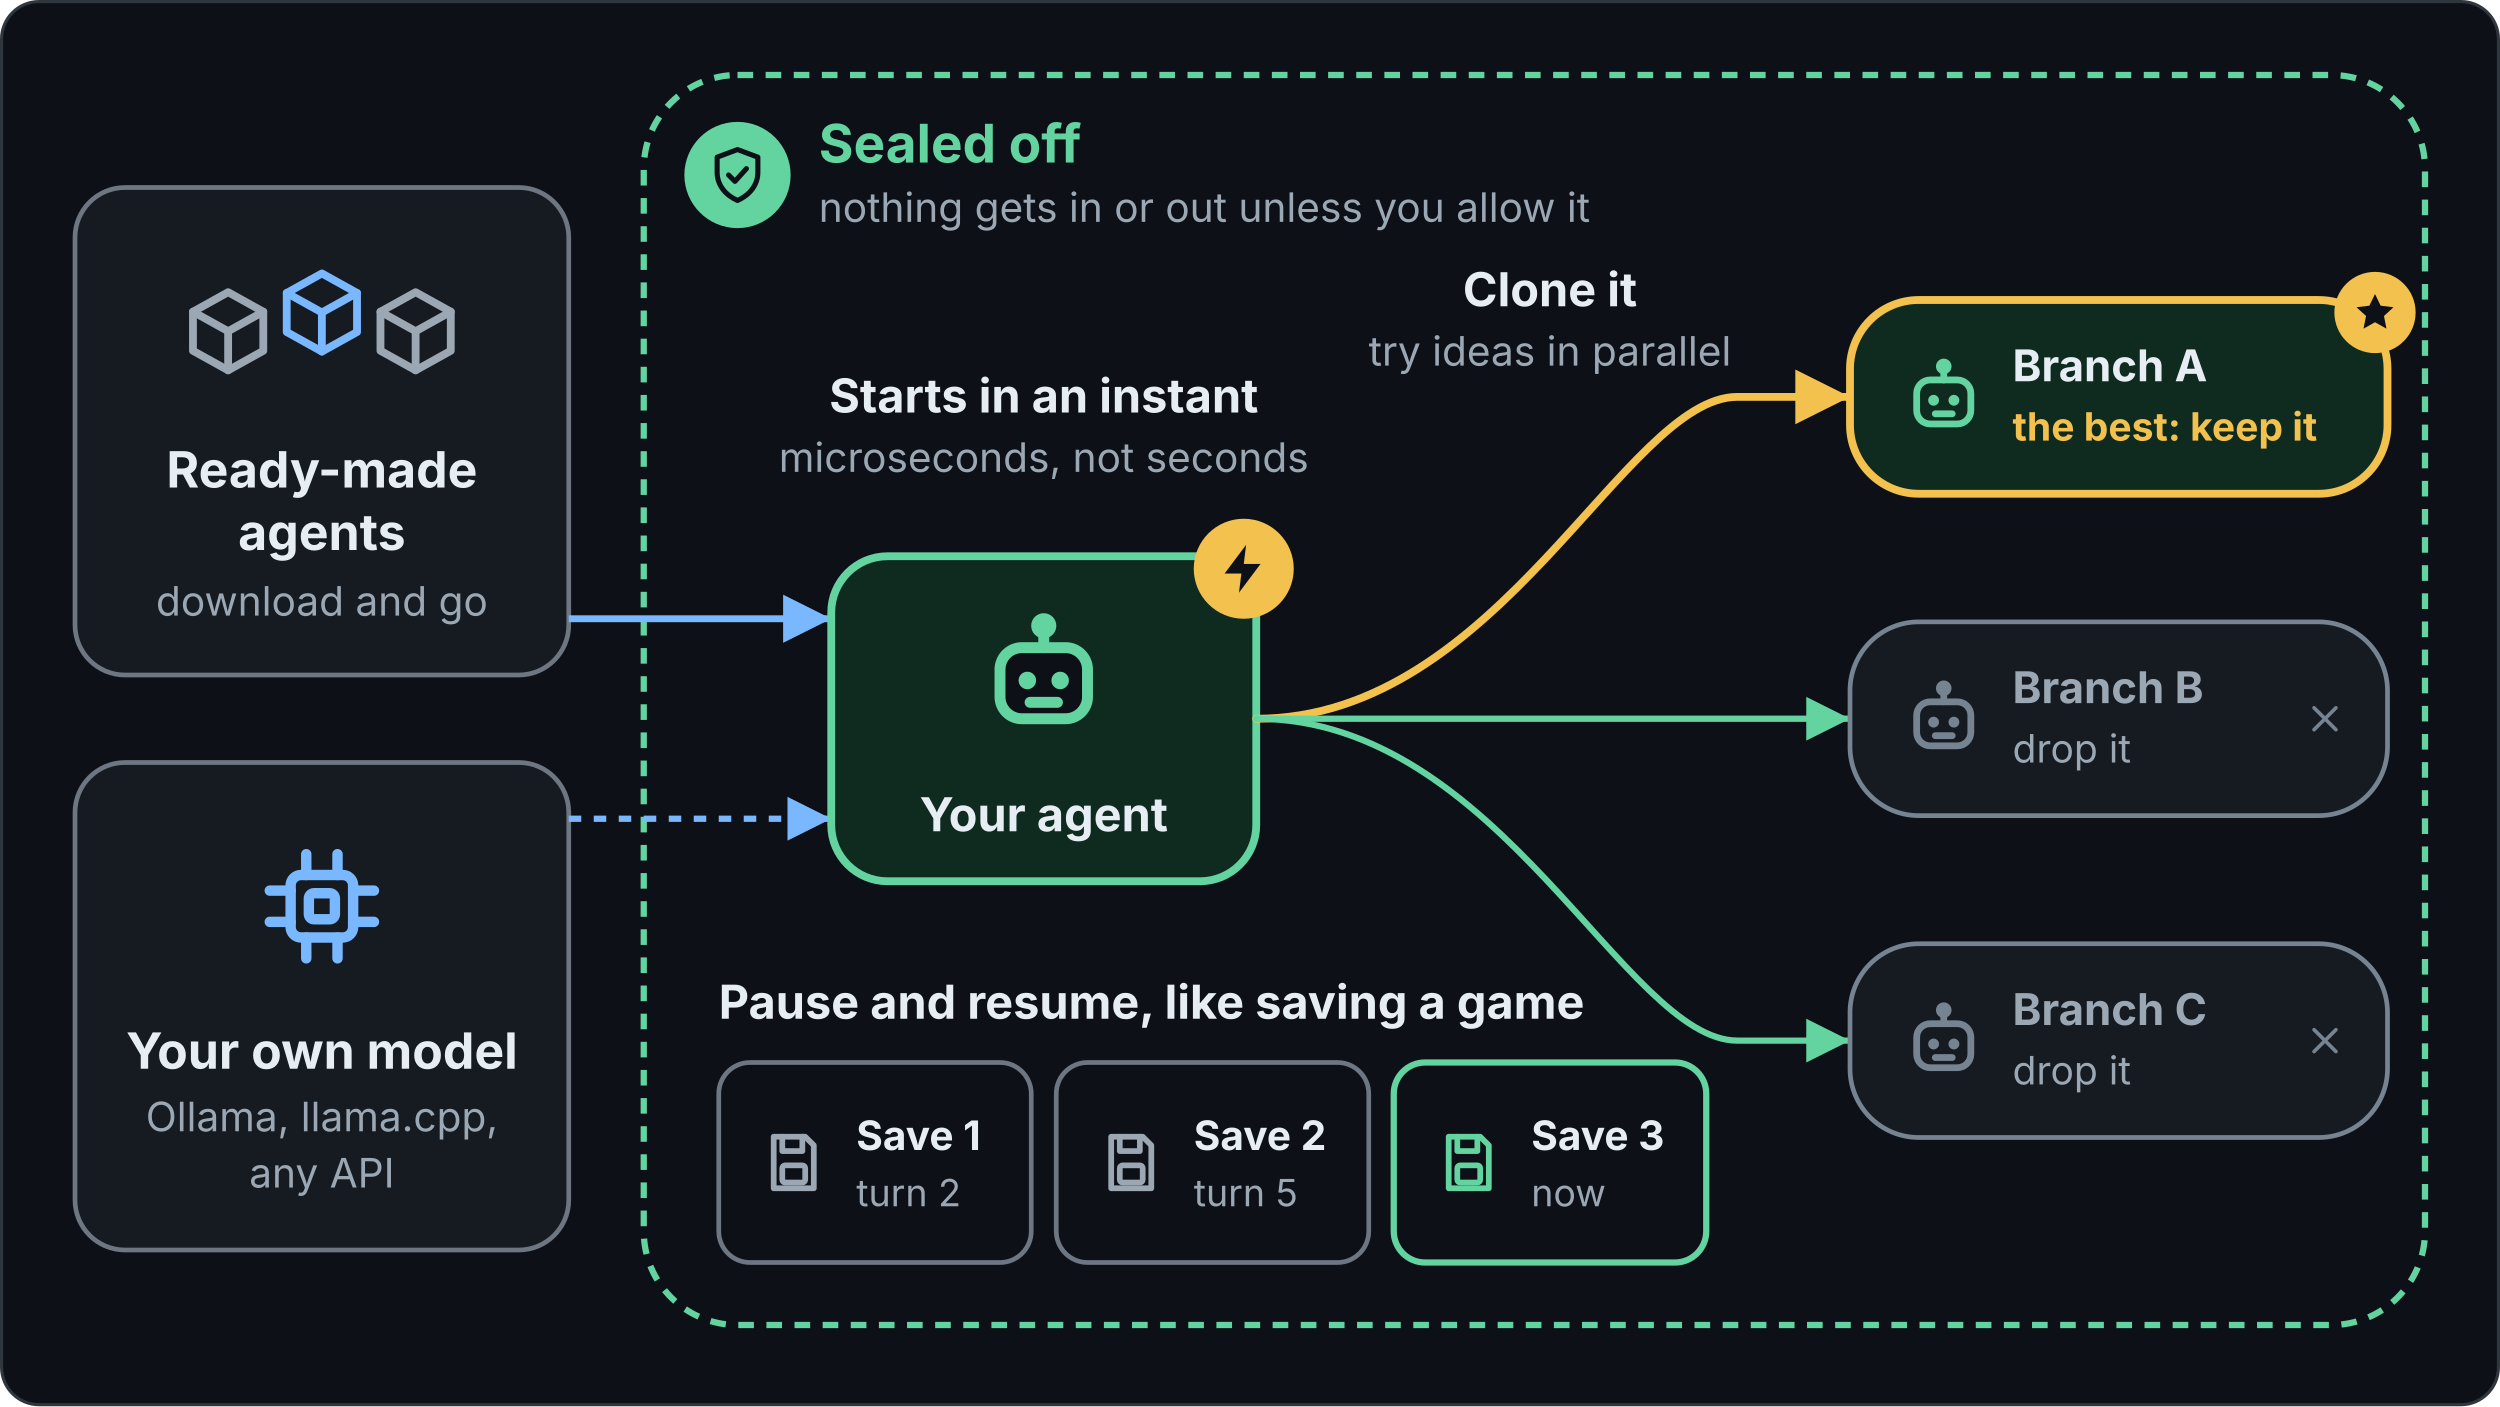
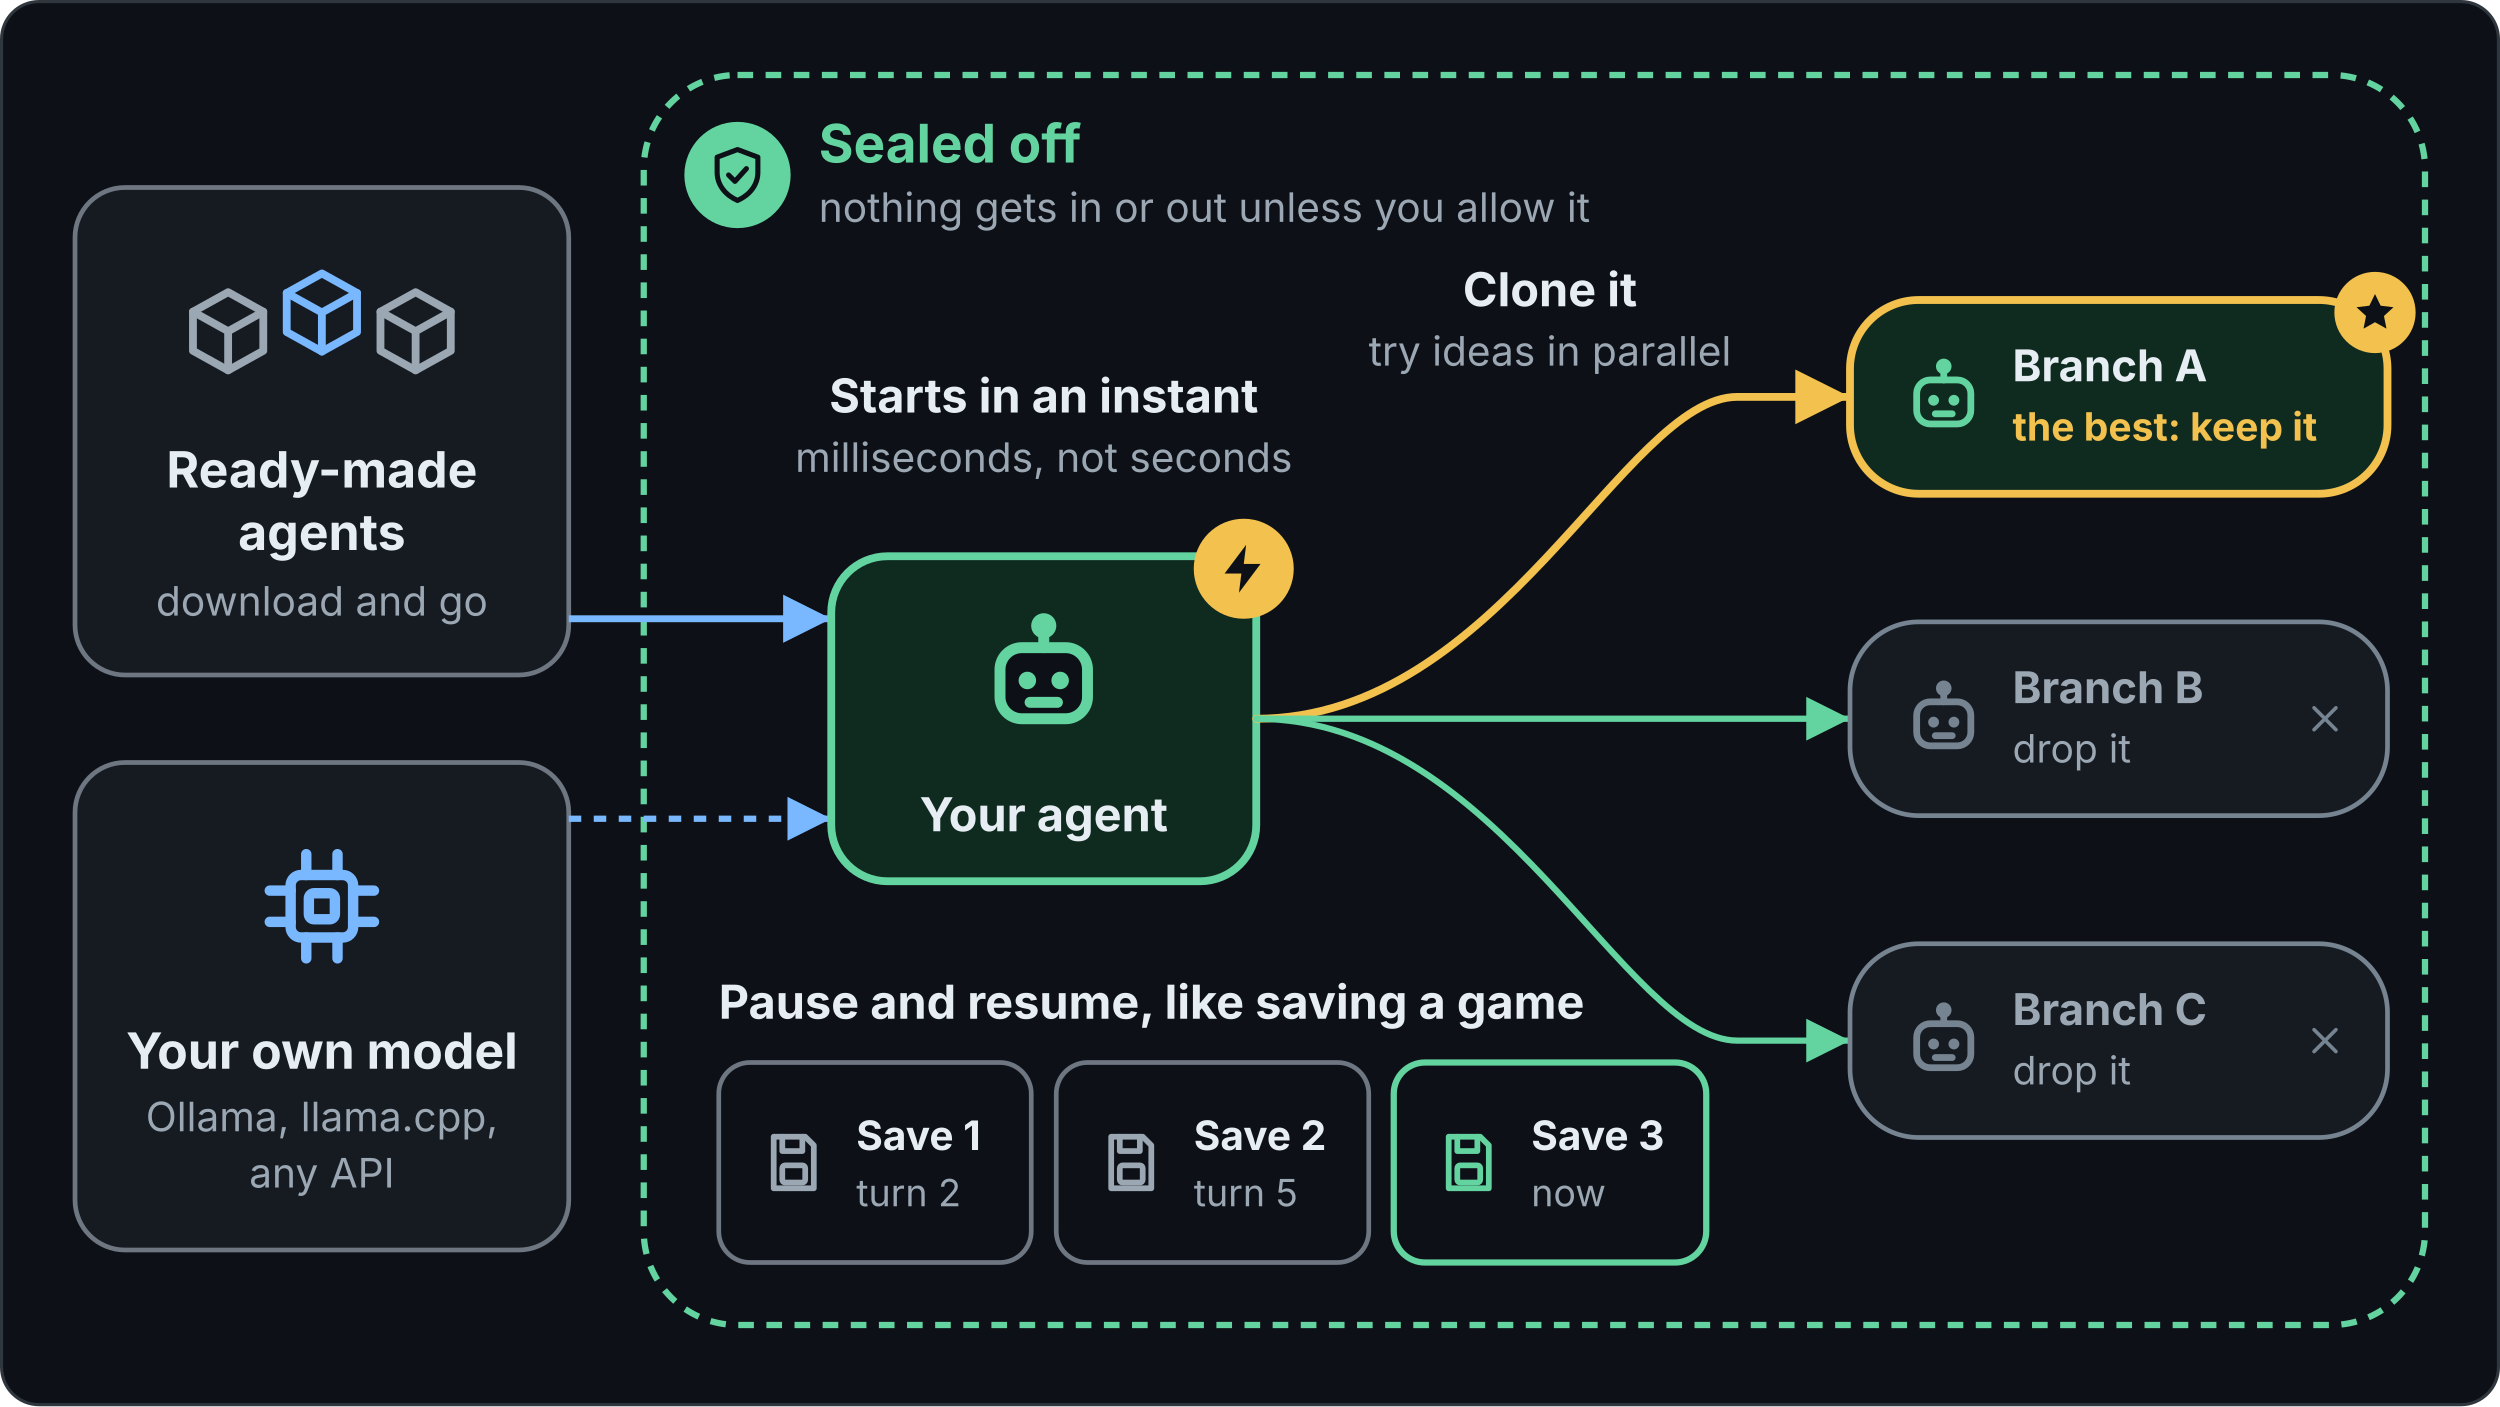
<svg xmlns="http://www.w3.org/2000/svg" viewBox="0 0 800 450" width="800" height="450" role="img" font-family="Inter, -apple-system, Segoe UI, Helvetica, Arial, sans-serif">
  <defs>
    <marker id="a" viewBox="0 0 10 10" refX="10" refY="5" markerWidth="7" markerHeight="7" orient="auto">
      <path d="M0 0L10 5L0 10z" fill="#8b98a5" />
    </marker>
    <marker id="g" viewBox="0 0 10 10" refX="10" refY="5" markerWidth="7" markerHeight="7" orient="auto">
      <path d="M0 0L10 5L0 10z" fill="#63d4a0" />
    </marker>
    <marker id="b" viewBox="0 0 10 10" refX="10" refY="5" markerWidth="7" markerHeight="7" orient="auto">
      <path d="M0 0L10 5L0 10z" fill="#79b8ff" />
    </marker>
    <marker id="o" viewBox="0 0 10 10" refX="10" refY="5" markerWidth="7" markerHeight="7" orient="auto">
      <path d="M0 0L10 5L0 10z" fill="#f2c14e" />
    </marker>
    <marker id="r" viewBox="0 0 10 10" refX="10" refY="5" markerWidth="7" markerHeight="7" orient="auto">
      <path d="M0 0L10 5L0 10z" fill="#ff8a80" />
    </marker>
    <marker id="c" viewBox="0 0 10 10" refX="10" refY="5" markerWidth="7" markerHeight="7" orient="auto">
      <path d="M0 0L10 5L0 10z" fill="#63d4a0" />
    </marker>
  </defs>
  <rect class="bg" x="0.5" y="0.5" width="799" height="449" rx="12" fill="#0d1117" stroke="#30363d" />
  <rect x="206" y="24" width="570" height="400" rx="30" fill="#0d1117" stroke="#63d4a0" stroke-width="2" stroke-dasharray="5 4" />
  <circle cx="236" cy="56" r="17" fill="#63d4a0" stroke="none" stroke-width="1.5" />
  <g transform="translate(226.225 46.225) scale(0.814583)" fill="none" stroke="#0d1117" stroke-width="2" stroke-linecap="round" stroke-linejoin="round">
    <path d="M12 2l8 3v6c0 5-3.4 9-8 11-4.6-2-8-6-8-11V5z" fill="none" />
    <path d="M8.5 12l2.5 2.5 4.5-5" />
  </g>
  <text x="262" y="52" font-size="17" fill="#63d4a0" font-weight="700">Sealed off</text>
  <text x="262" y="71" font-size="13" fill="#9ba7b3">nothing gets in or out unless you allow it</text>
  <rect x="24" y="60" width="158" height="156" rx="16" fill="#161b22" stroke="#6e7681" stroke-width="1.5" />
  <g transform="translate(58 91) scale(1.25)" fill="none" stroke="#9ba7b3" stroke-width="2" stroke-linecap="round" stroke-linejoin="round">
    <path d="M12 2l9 5v10l-9 5-9-5V7z" />
    <path d="M3 7l9 5 9-5M12 12v10" />
  </g>
  <g transform="translate(88 85) scale(1.25)" fill="none" stroke="#79b8ff" stroke-width="2" stroke-linecap="round" stroke-linejoin="round">
    <path d="M12 2l9 5v10l-9 5-9-5V7z" />
    <path d="M3 7l9 5 9-5M12 12v10" />
  </g>
  <g transform="translate(118 91) scale(1.25)" fill="none" stroke="#9ba7b3" stroke-width="2" stroke-linecap="round" stroke-linejoin="round">
    <path d="M12 2l9 5v10l-9 5-9-5V7z" />
    <path d="M3 7l9 5 9-5M12 12v10" />
  </g>
  <text x="103" y="156" font-size="16" fill="#e6edf3" font-weight="700" text-anchor="middle">Ready-made</text>
  <text x="103" y="176" font-size="16" fill="#e6edf3" font-weight="700" text-anchor="middle">agents</text>
  <text x="103" y="197" font-size="13" fill="#9ba7b3" text-anchor="middle">download and go</text>
  <line x1="182" y1="198" x2="266" y2="198" stroke="#79b8ff" stroke-width="2.2" marker-end="url(#b)" />
  <rect x="24" y="244" width="158" height="156" rx="16" fill="#161b22" stroke="#6e7681" stroke-width="1.5" />
  <g transform="translate(83 270) scale(1.66667)" fill="none" stroke="#79b8ff" stroke-width="2" stroke-linecap="round" stroke-linejoin="round">
    <rect x="6" y="6" width="12" height="12" rx="2" />
    <rect x="9.5" y="9.5" width="5" height="5" rx="1" />
    <path d="M9 2v4M15 2v4M9 18v4M15 18v4M2 9h4M2 15h4M18 9h4M18 15h4" />
  </g>
  <text x="103" y="342" font-size="16" fill="#e6edf3" font-weight="700" text-anchor="middle">Your own model</text>
  <text x="103" y="362" font-size="13" fill="#9ba7b3" text-anchor="middle">Ollama, llama.cpp,</text>
  <text x="103" y="380" font-size="13" fill="#9ba7b3" text-anchor="middle">any API</text>
  <line x1="182" y1="262" x2="266" y2="262" stroke="#79b8ff" stroke-width="2" marker-end="url(#b)" stroke-dasharray="4 4" />
  <rect x="266" y="178" width="136" height="104" rx="18" fill="#0f2a1f" stroke="#63d4a0" stroke-width="2.5" />
  <g transform="translate(313 195) scale(1.75)" fill="none" stroke="#63d4a0" stroke-width="2" stroke-linecap="round" stroke-linejoin="round">
    <rect x="4" y="7" width="16" height="13" rx="4" fill="#0d1117" />
    <path d="M12 7V3.5" />
    <circle cx="12" cy="3" r="1.3" />
    <circle cx="9" cy="13" r="1.6" fill="#63d4a0" stroke="none" />
    <circle cx="15" cy="13" r="1.6" fill="#63d4a0" stroke="none" />
    <path d="M9.5 17h5" />
  </g>
  <text x="334" y="266" font-size="15" fill="#e6edf3" font-weight="700" text-anchor="middle">Your agent</text>
  <circle cx="398" cy="182" r="16" fill="#f2c14e" stroke="none" stroke-width="1.5" />
  <g transform="translate(388.8 172.8) scale(0.766667)" fill="none" stroke="#0d1117" stroke-width="2" stroke-linecap="round" stroke-linejoin="round">
    <path d="M13 2L4 14h7l-1 8 9-12h-7z" fill="#0d1117" stroke="none" />
  </g>
  <text x="334" y="132" font-size="15" fill="#e6edf3" font-weight="700" text-anchor="middle">Starts in an instant</text>
-   <text x="334" y="151" font-size="13" fill="#9ba7b3" text-anchor="middle">microseconds, not seconds</text>
+   <text x="334" y="151" font-size="13" fill="#9ba7b3" text-anchor="middle">milliseconds, not seconds</text>
  <path d="M402 230 C 480 230, 520 127, 556 127 H 592" fill="none" stroke="#f2c14e" stroke-width="2.5" stroke-linecap="round" stroke-linejoin="round" marker-end="url(#o)" />
  <path d="M402 230 C 480 230, 520 230, 556 230 H 592" fill="none" stroke="#63d4a0" stroke-width="2" stroke-linecap="round" stroke-linejoin="round" marker-end="url(#g)" />
  <path d="M402 230 C 480 230, 520 333, 556 333 H 592" fill="none" stroke="#63d4a0" stroke-width="2" stroke-linecap="round" stroke-linejoin="round" marker-end="url(#g)" />
  <text x="496" y="98" font-size="15" fill="#e6edf3" font-weight="700" text-anchor="middle">Clone it</text>
  <text x="496" y="117" font-size="13" fill="#9ba7b3" text-anchor="middle">try ideas in parallel</text>
  <rect x="592" y="96" width="172" height="62" rx="22" fill="#0f2a1f" stroke="#f2c14e" stroke-width="2.5" />
  <g transform="translate(609 114) scale(1.08333)" fill="none" stroke="#63d4a0" stroke-width="2" stroke-linecap="round" stroke-linejoin="round">
    <rect x="4" y="7" width="16" height="13" rx="4" fill="none" />
    <path d="M12 7V3.5" />
    <circle cx="12" cy="3" r="1.3" />
    <circle cx="9" cy="13" r="1.6" fill="#63d4a0" stroke="none" />
    <circle cx="15" cy="13" r="1.6" fill="#63d4a0" stroke="none" />
    <path d="M9.5 17h5" />
  </g>
  <text x="644" y="122" font-size="14" fill="#e6edf3" font-weight="700">Branch A</text>
  <text x="644" y="141" font-size="12.5" fill="#f2c14e" font-weight="700">the best: keep it</text>
  <circle cx="760" cy="100" r="13" fill="#f2c14e" stroke="none" stroke-width="1.5" />
  <g transform="translate(752.525 92.525) scale(0.622917)" fill="none" stroke="#0d1117" stroke-width="2" stroke-linecap="round" stroke-linejoin="round">
    <path d="M12 2.5l2.9 6 6.6.8-4.9 4.5 1.3 6.5L12 17l-5.9 3.3 1.3-6.5-4.9-4.5 6.6-.8z" fill="#0d1117" stroke="none" />
  </g>
  <rect x="592" y="199" width="172" height="62" rx="22" fill="#161b22" stroke="#768390" stroke-width="1.5" />
  <g transform="translate(609 217) scale(1.08333)" fill="none" stroke="#768390" stroke-width="2" stroke-linecap="round" stroke-linejoin="round">
    <rect x="4" y="7" width="16" height="13" rx="4" fill="none" />
    <path d="M12 7V3.5" />
    <circle cx="12" cy="3" r="1.3" />
    <circle cx="9" cy="13" r="1.6" fill="#768390" stroke="none" />
    <circle cx="15" cy="13" r="1.6" fill="#768390" stroke="none" />
    <path d="M9.5 17h5" />
  </g>
  <text x="644" y="225" font-size="14" fill="#9ba7b3" font-weight="700">Branch B</text>
  <text x="644" y="244" font-size="12.5" fill="#9ba7b3">drop it</text>
  <g transform="translate(737 223) scale(0.583333)" fill="none" stroke="#768390" stroke-width="2" stroke-linecap="round" stroke-linejoin="round">
    <path d="M6 6l12 12M18 6L6 18" />
  </g>
  <rect x="592" y="302" width="172" height="62" rx="22" fill="#161b22" stroke="#768390" stroke-width="1.5" />
  <g transform="translate(609 320) scale(1.08333)" fill="none" stroke="#768390" stroke-width="2" stroke-linecap="round" stroke-linejoin="round">
    <rect x="4" y="7" width="16" height="13" rx="4" fill="none" />
    <path d="M12 7V3.5" />
    <circle cx="12" cy="3" r="1.3" />
    <circle cx="9" cy="13" r="1.6" fill="#768390" stroke="none" />
    <circle cx="15" cy="13" r="1.6" fill="#768390" stroke="none" />
    <path d="M9.5 17h5" />
  </g>
  <text x="644" y="328" font-size="14" fill="#9ba7b3" font-weight="700">Branch C</text>
  <text x="644" y="347" font-size="12.5" fill="#9ba7b3">drop it</text>
  <g transform="translate(737 326) scale(0.583333)" fill="none" stroke="#768390" stroke-width="2" stroke-linecap="round" stroke-linejoin="round">
    <path d="M6 6l12 12M18 6L6 18" />
  </g>
  <text x="230" y="326" font-size="15" fill="#e6edf3" font-weight="700">Pause and resume, like saving a game</text>
  <rect x="230" y="340" width="100" height="64" rx="10" fill="#0d1117" stroke="#6e7681" stroke-width="1.5" />
  <g transform="translate(243 361) scale(0.916667)" fill="none" stroke="#9ba7b3" stroke-width="2" stroke-linecap="round" stroke-linejoin="round">
    <path d="M5 3h11l3 3v15H5z" />
    <path d="M8 3v5h7V3" />
    <rect x="8" y="13" width="8" height="6" rx="1" />
  </g>
  <text x="274" y="368" font-size="13" fill="#e6edf3" font-weight="700">Save 1</text>
  <text x="274" y="386" font-size="12" fill="#9ba7b3">turn 2</text>
  <rect x="338" y="340" width="100" height="64" rx="10" fill="#0d1117" stroke="#6e7681" stroke-width="1.5" />
  <g transform="translate(351 361) scale(0.916667)" fill="none" stroke="#9ba7b3" stroke-width="2" stroke-linecap="round" stroke-linejoin="round">
    <path d="M5 3h11l3 3v15H5z" />
    <path d="M8 3v5h7V3" />
    <rect x="8" y="13" width="8" height="6" rx="1" />
  </g>
  <text x="382" y="368" font-size="13" fill="#e6edf3" font-weight="700">Save 2</text>
  <text x="382" y="386" font-size="12" fill="#9ba7b3">turn 5</text>
  <rect x="446" y="340" width="100" height="64" rx="10" fill="#0d1117" stroke="#63d4a0" stroke-width="2" />
  <g transform="translate(459 361) scale(0.916667)" fill="none" stroke="#63d4a0" stroke-width="2" stroke-linecap="round" stroke-linejoin="round">
    <path d="M5 3h11l3 3v15H5z" />
    <path d="M8 3v5h7V3" />
    <rect x="8" y="13" width="8" height="6" rx="1" />
  </g>
  <text x="490" y="368" font-size="13" fill="#e6edf3" font-weight="700">Save 3</text>
  <text x="490" y="386" font-size="12" fill="#9ba7b3">now</text>
</svg>
